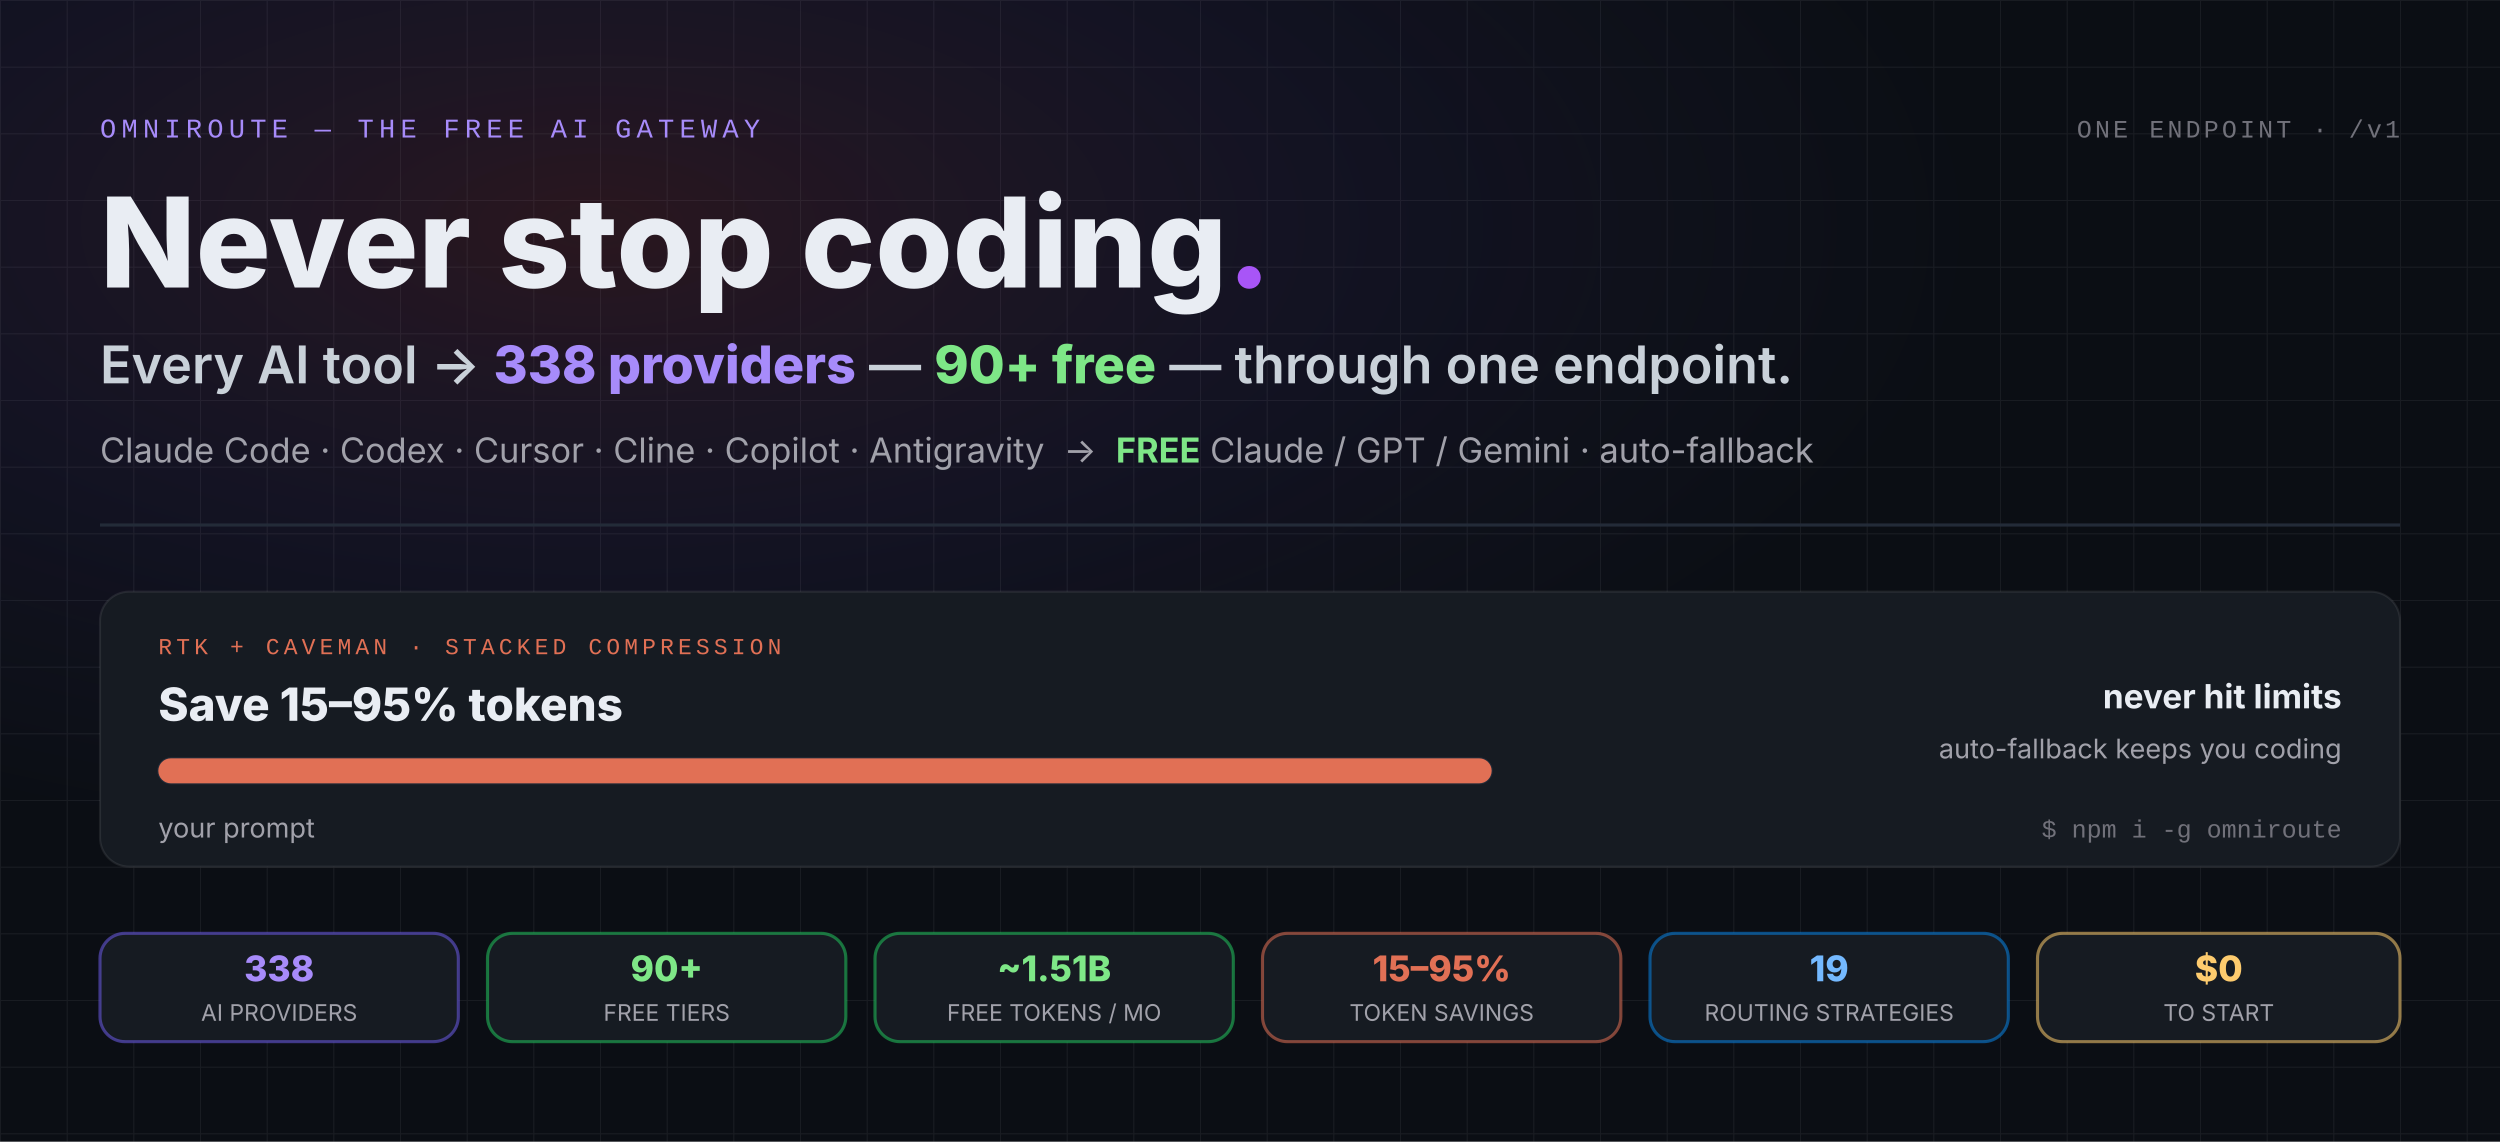
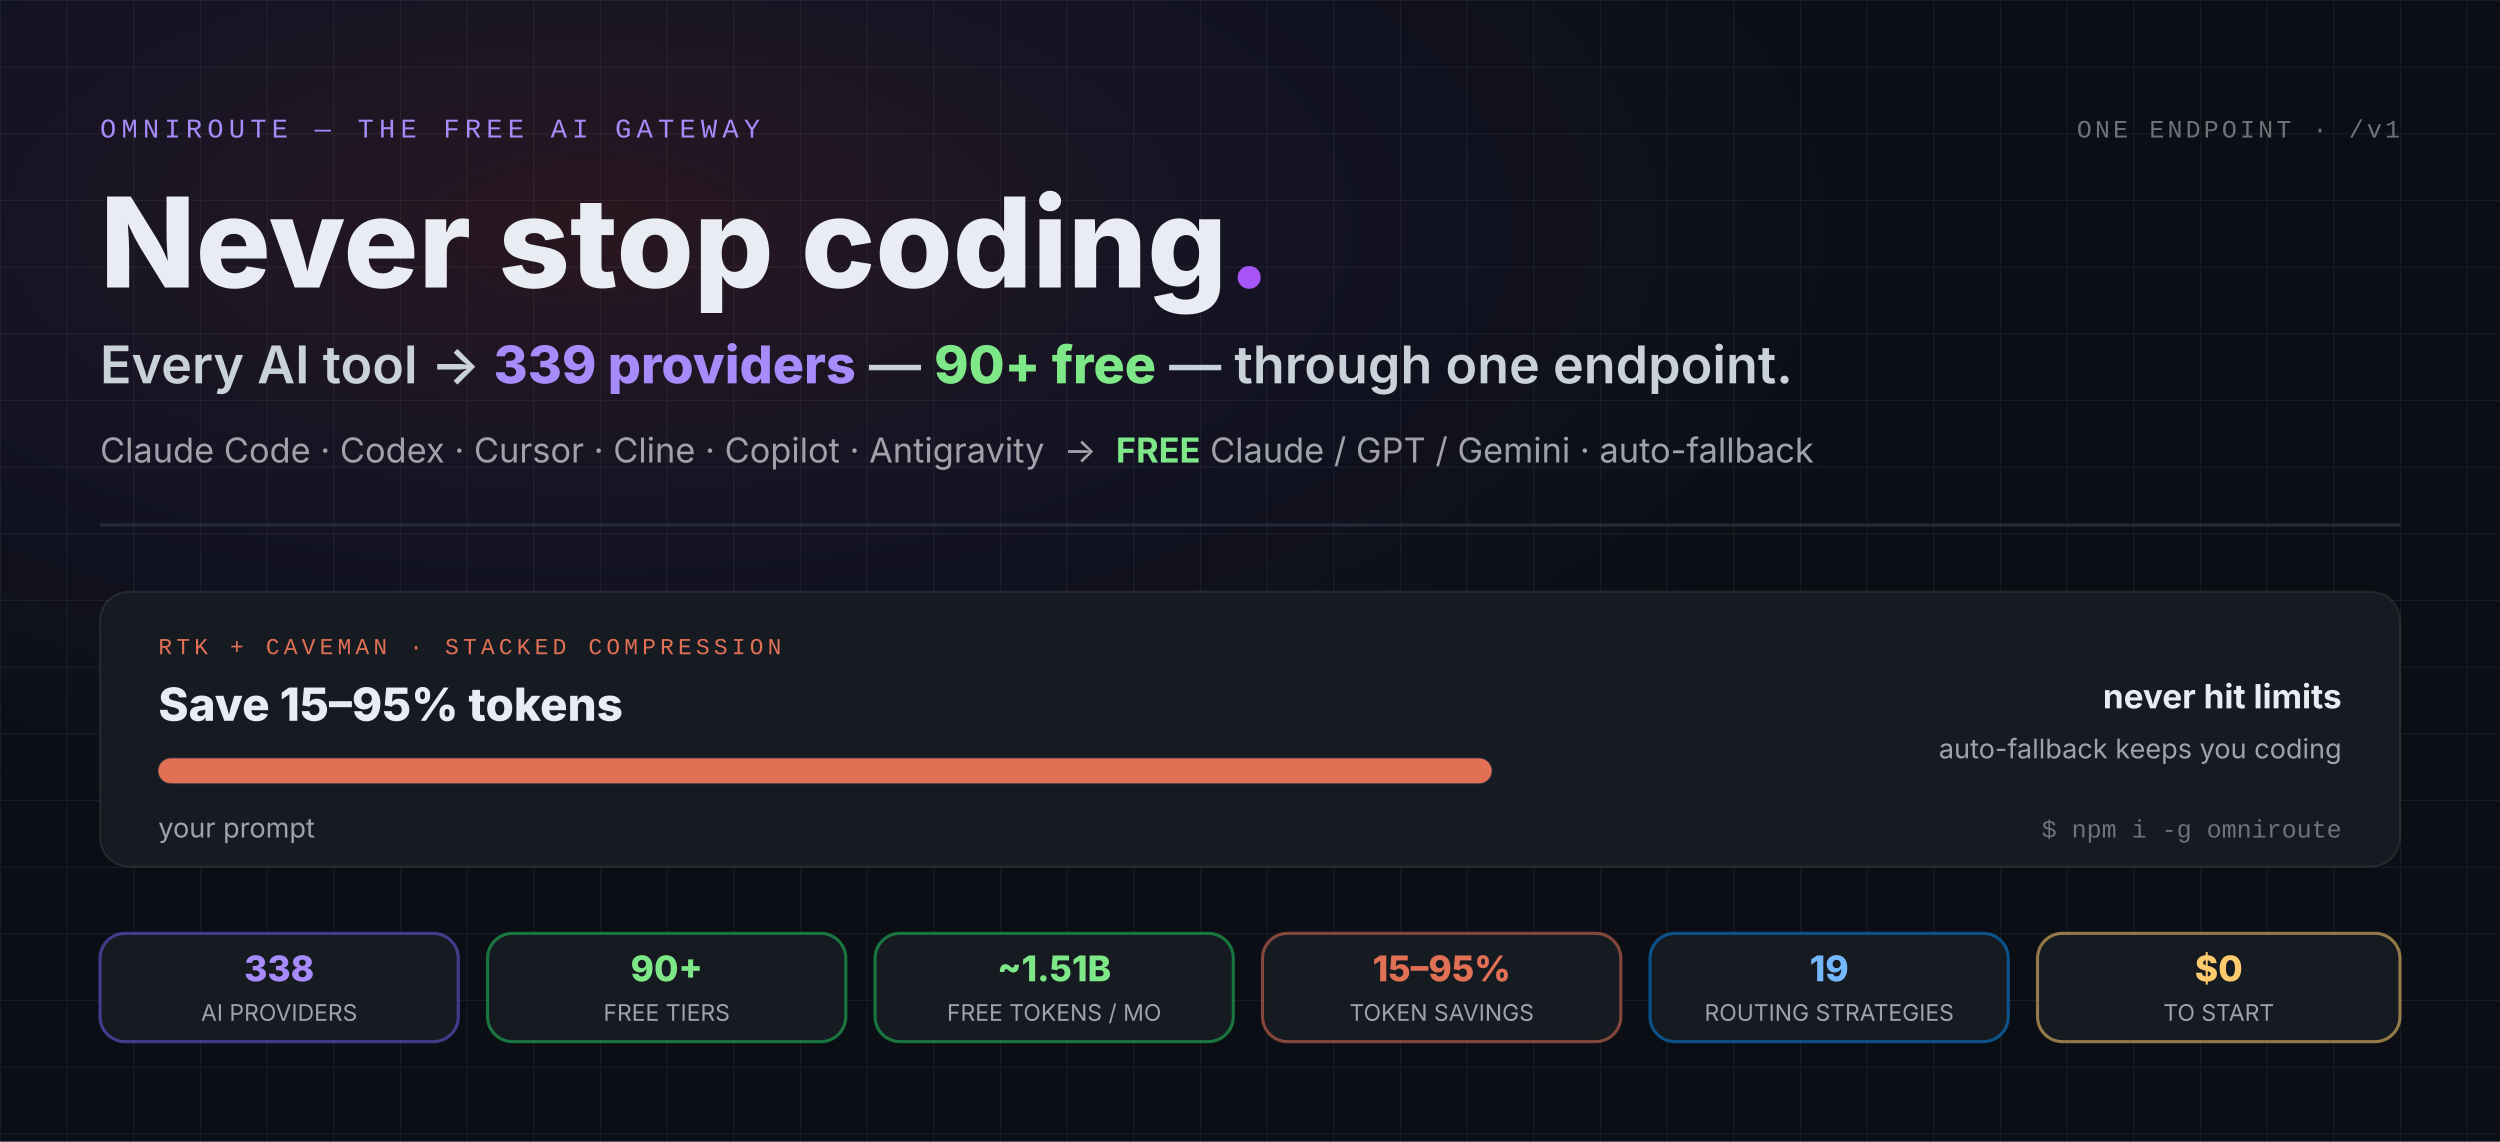
- <svg xmlns="http://www.w3.org/2000/svg" viewBox="0 0 1200 548" role="img" aria-label="OmniRoute hero: Never stop coding. Every AI tool to 338 providers — 90+ free — through one endpoint. Claude Code, Codex, Cursor, Cline, Copilot and Antigravity into free Claude, GPT and Gemini with auto-fallback. RTK + Caveman stacked compression saves 15 to 95 percent of tokens — about 89 percent average on tool-heavy sessions — so you never hit limits. Stats: 338 AI providers, 90+ free tiers, about 1.51B free tokens per month, 15 to 95 percent token savings, 19 routing strategies, zero dollars to start.">
+ <svg xmlns="http://www.w3.org/2000/svg" viewBox="0 0 1200 548" role="img" aria-label="OmniRoute hero: Never stop coding. Every AI tool to 339 providers — 90+ free — through one endpoint. Claude Code, Codex, Cursor, Cline, Copilot and Antigravity into free Claude, GPT and Gemini with auto-fallback. RTK + Caveman stacked compression saves 15 to 95 percent of tokens — about 89 percent average on tool-heavy sessions — so you never hit limits. Stats: 339 AI providers, 90+ free tiers, about 1.51B free tokens per month, 15 to 95 percent token savings, 19 routing strategies, zero dollars to start.">
  <defs>
    <pattern id="gridPaperH" width="32" height="32" patternUnits="userSpaceOnUse">
      <path d="M 32 0 L 0 0 0 32" fill="none" stroke="#ffffff" stroke-opacity="0.06" stroke-width="1" />
    </pattern>
    <radialGradient id="bgGlowH" cx="24%" cy="20%" r="55%">
      <stop offset="0%" stop-color="#e54d5e" stop-opacity="0.14" />
      <stop offset="55%" stop-color="#8b5cf6" stop-opacity="0.06" />
      <stop offset="100%" stop-color="#6366f1" stop-opacity="0" />
    </radialGradient>
    <linearGradient id="gradBrandH" x1="0" y1="0" x2="1" y2="1">
      <stop offset="0%" stop-color="#e54d5e" />
      <stop offset="100%" stop-color="#a855f7" />
    </linearGradient>
    <path id="dividerPathH" d="M 48,252 L 1152,252" />
  </defs>
  <rect width="1200" height="548" fill="#0b0e14" />
  <rect width="1200" height="548" fill="url(#gridPaperH)" />
  <rect width="1200" height="548" fill="url(#bgGlowH)" />
  <text x="48" y="66" font-family="Consolas, 'Courier New', monospace" font-size="13" letter-spacing="2.5" fill="#a78bfa">OMNIROUTE — THE FREE AI GATEWAY</text>
  <text x="1152" y="66" text-anchor="end" font-family="Consolas, 'Courier New', monospace" font-size="12" letter-spacing="1.5" fill="#71717a">ONE ENDPOINT · /v1</text>
  <text x="48" y="138" font-family="Inter, 'Segoe UI', Arial, Helvetica, system-ui, sans-serif" font-size="60" font-weight="800" fill="#e9edf3">Never stop coding<tspan fill="#a855f7">.</tspan>
  </text>
-   <text x="48" y="184" font-family="Inter, 'Segoe UI', Arial, Helvetica, system-ui, sans-serif" font-size="25" font-weight="600" fill="#c9d1d9">Every AI tool → <tspan fill="#a78bfa" font-weight="800">338 providers</tspan> — <tspan fill="#7ee787" font-weight="800">90+ free</tspan> — through one endpoint.</text>
+   <text x="48" y="184" font-family="Inter, 'Segoe UI', Arial, Helvetica, system-ui, sans-serif" font-size="25" font-weight="600" fill="#c9d1d9">Every AI tool → <tspan fill="#a78bfa" font-weight="800">339 providers</tspan> — <tspan fill="#7ee787" font-weight="800">90+ free</tspan> — through one endpoint.</text>
  <text x="48" y="222" font-family="Inter, 'Segoe UI', Arial, Helvetica, system-ui, sans-serif" font-size="16.5" fill="#a1a1aa">Claude Code · Codex · Cursor · Cline · Copilot · Antigravity  →  <tspan fill="#7ee787" font-weight="700">FREE</tspan> Claude / GPT / Gemini · auto-fallback</text>
  <line x1="48" y1="252" x2="1152" y2="252" stroke="#232b38" stroke-width="1.5" />
  <circle r="4" fill="url(#gradBrandH)" opacity="0">
    <animateMotion dur="6s" repeatCount="indefinite" keyPoints="0;1" keyTimes="0;1" calcMode="linear">
      <mpath href="#dividerPathH" />
    </animateMotion>
    <animate attributeName="opacity" values="0;0.9;0.9;0" keyTimes="0;0.08;0.6;0.75" dur="6s" repeatCount="indefinite" />
  </circle>
  <g>
    <rect x="48" y="284" width="1104" height="132" rx="14" fill="#161b22" stroke="#ffffff" stroke-opacity="0.08" stroke-width="1" />
    <text x="76" y="314" font-family="Consolas, 'Courier New', monospace" font-size="11" letter-spacing="2" fill="#e17055">RTK + CAVEMAN · STACKED COMPRESSION</text>
    <text x="76" y="346" font-family="Inter, 'Segoe UI', Arial, Helvetica, system-ui, sans-serif" font-size="22" font-weight="800" fill="#e9edf3">Save 15–95% tokens</text>
    <rect x="76" y="364" width="640" height="12" rx="6" fill="#0b0e14" stroke="#232b38" stroke-width="1" />
    <rect x="76" y="364" width="640" height="12" rx="6" fill="#e17055">
      <animate attributeName="width" values="640;640;70;70;640" keyTimes="0;0.12;0.5;0.88;1" dur="8s" repeatCount="indefinite" calcMode="spline" keySplines="0.4 0 0.2 1;0.4 0 0.2 1;0.4 0 0.2 1;0.4 0 0.2 1" />
    </rect>
    <text x="76" y="402" font-family="Inter, 'Segoe UI', Arial, Helvetica, system-ui, sans-serif" font-size="13" fill="#a1a1aa">your prompt
      <animate attributeName="opacity" values="1;1;0;0;1" keyTimes="0;0.12;0.35;0.88;1" dur="8s" repeatCount="indefinite" calcMode="discrete" />
    </text>
    <text x="76" y="402" font-family="Inter, 'Segoe UI', Arial, Helvetica, system-ui, sans-serif" font-size="13" font-weight="700" fill="#e17055" opacity="0">−89% avg on tool-heavy sessions
      <animate attributeName="opacity" values="0;0;1;1;0" keyTimes="0;0.35;0.36;0.88;1" dur="8s" repeatCount="indefinite" calcMode="discrete" />
    </text>
    <text x="1124" y="340" text-anchor="end" font-family="Inter, 'Segoe UI', Arial, Helvetica, system-ui, sans-serif" font-size="16" font-weight="700" fill="#e9edf3">never hit limits</text>
    <text x="1124" y="364" text-anchor="end" font-family="Inter, 'Segoe UI', Arial, Helvetica, system-ui, sans-serif" font-size="13" fill="#a1a1aa">auto-fallback keeps you coding</text>
    <text x="1124" y="402" text-anchor="end" font-family="Consolas, 'Courier New', monospace" font-size="12" fill="#71717a">$ npm i -g omniroute</text>
  </g>
  <g font-family="Inter, 'Segoe UI', Arial, Helvetica, system-ui, sans-serif" text-anchor="middle">
    <rect x="48" y="448" width="172" height="52" rx="12" fill="#161b22" stroke="#6c5ce7" stroke-opacity="0.55" stroke-width="1.5" />
    <text x="134" y="471" font-size="17" font-weight="800" fill="#a78bfa">338</text>
    <text x="134" y="490" font-size="11" fill="#a1a1aa">AI PROVIDERS</text>
    <rect x="234" y="448" width="172" height="52" rx="12" fill="#161b22" stroke="#22c55e" stroke-opacity="0.55" stroke-width="1.5" />
    <text x="320" y="471" font-size="17" font-weight="800" fill="#7ee787">90+</text>
    <text x="320" y="490" font-size="11" fill="#a1a1aa">FREE TIERS</text>
    <rect x="420" y="448" width="172" height="52" rx="12" fill="#161b22" stroke="#22c55e" stroke-opacity="0.55" stroke-width="1.5" />
    <text x="506" y="471" font-size="17" font-weight="800" fill="#7ee787">~1.51B</text>
    <text x="506" y="490" font-size="11" fill="#a1a1aa">FREE TOKENS / MO</text>
    <rect x="606" y="448" width="172" height="52" rx="12" fill="#161b22" stroke="#e17055" stroke-opacity="0.55" stroke-width="1.5" />
    <text x="692" y="471" font-size="17" font-weight="800" fill="#e17055">15–95%</text>
    <text x="692" y="490" font-size="11" fill="#a1a1aa">TOKEN SAVINGS</text>
    <rect x="792" y="448" width="172" height="52" rx="12" fill="#161b22" stroke="#0984e3" stroke-opacity="0.55" stroke-width="1.5" />
    <text x="878" y="471" font-size="17" font-weight="800" fill="#74b9ff">19</text>
    <text x="878" y="490" font-size="11" fill="#a1a1aa">ROUTING STRATEGIES</text>
    <rect x="978" y="448" width="174" height="52" rx="12" fill="#161b22" stroke="#fdcb6e" stroke-opacity="0.55" stroke-width="1.5" />
    <text x="1065" y="471" font-size="17" font-weight="800" fill="#fdcb6e">$0</text>
    <text x="1065" y="490" font-size="11" fill="#a1a1aa">TO START</text>
  </g>
</svg>
